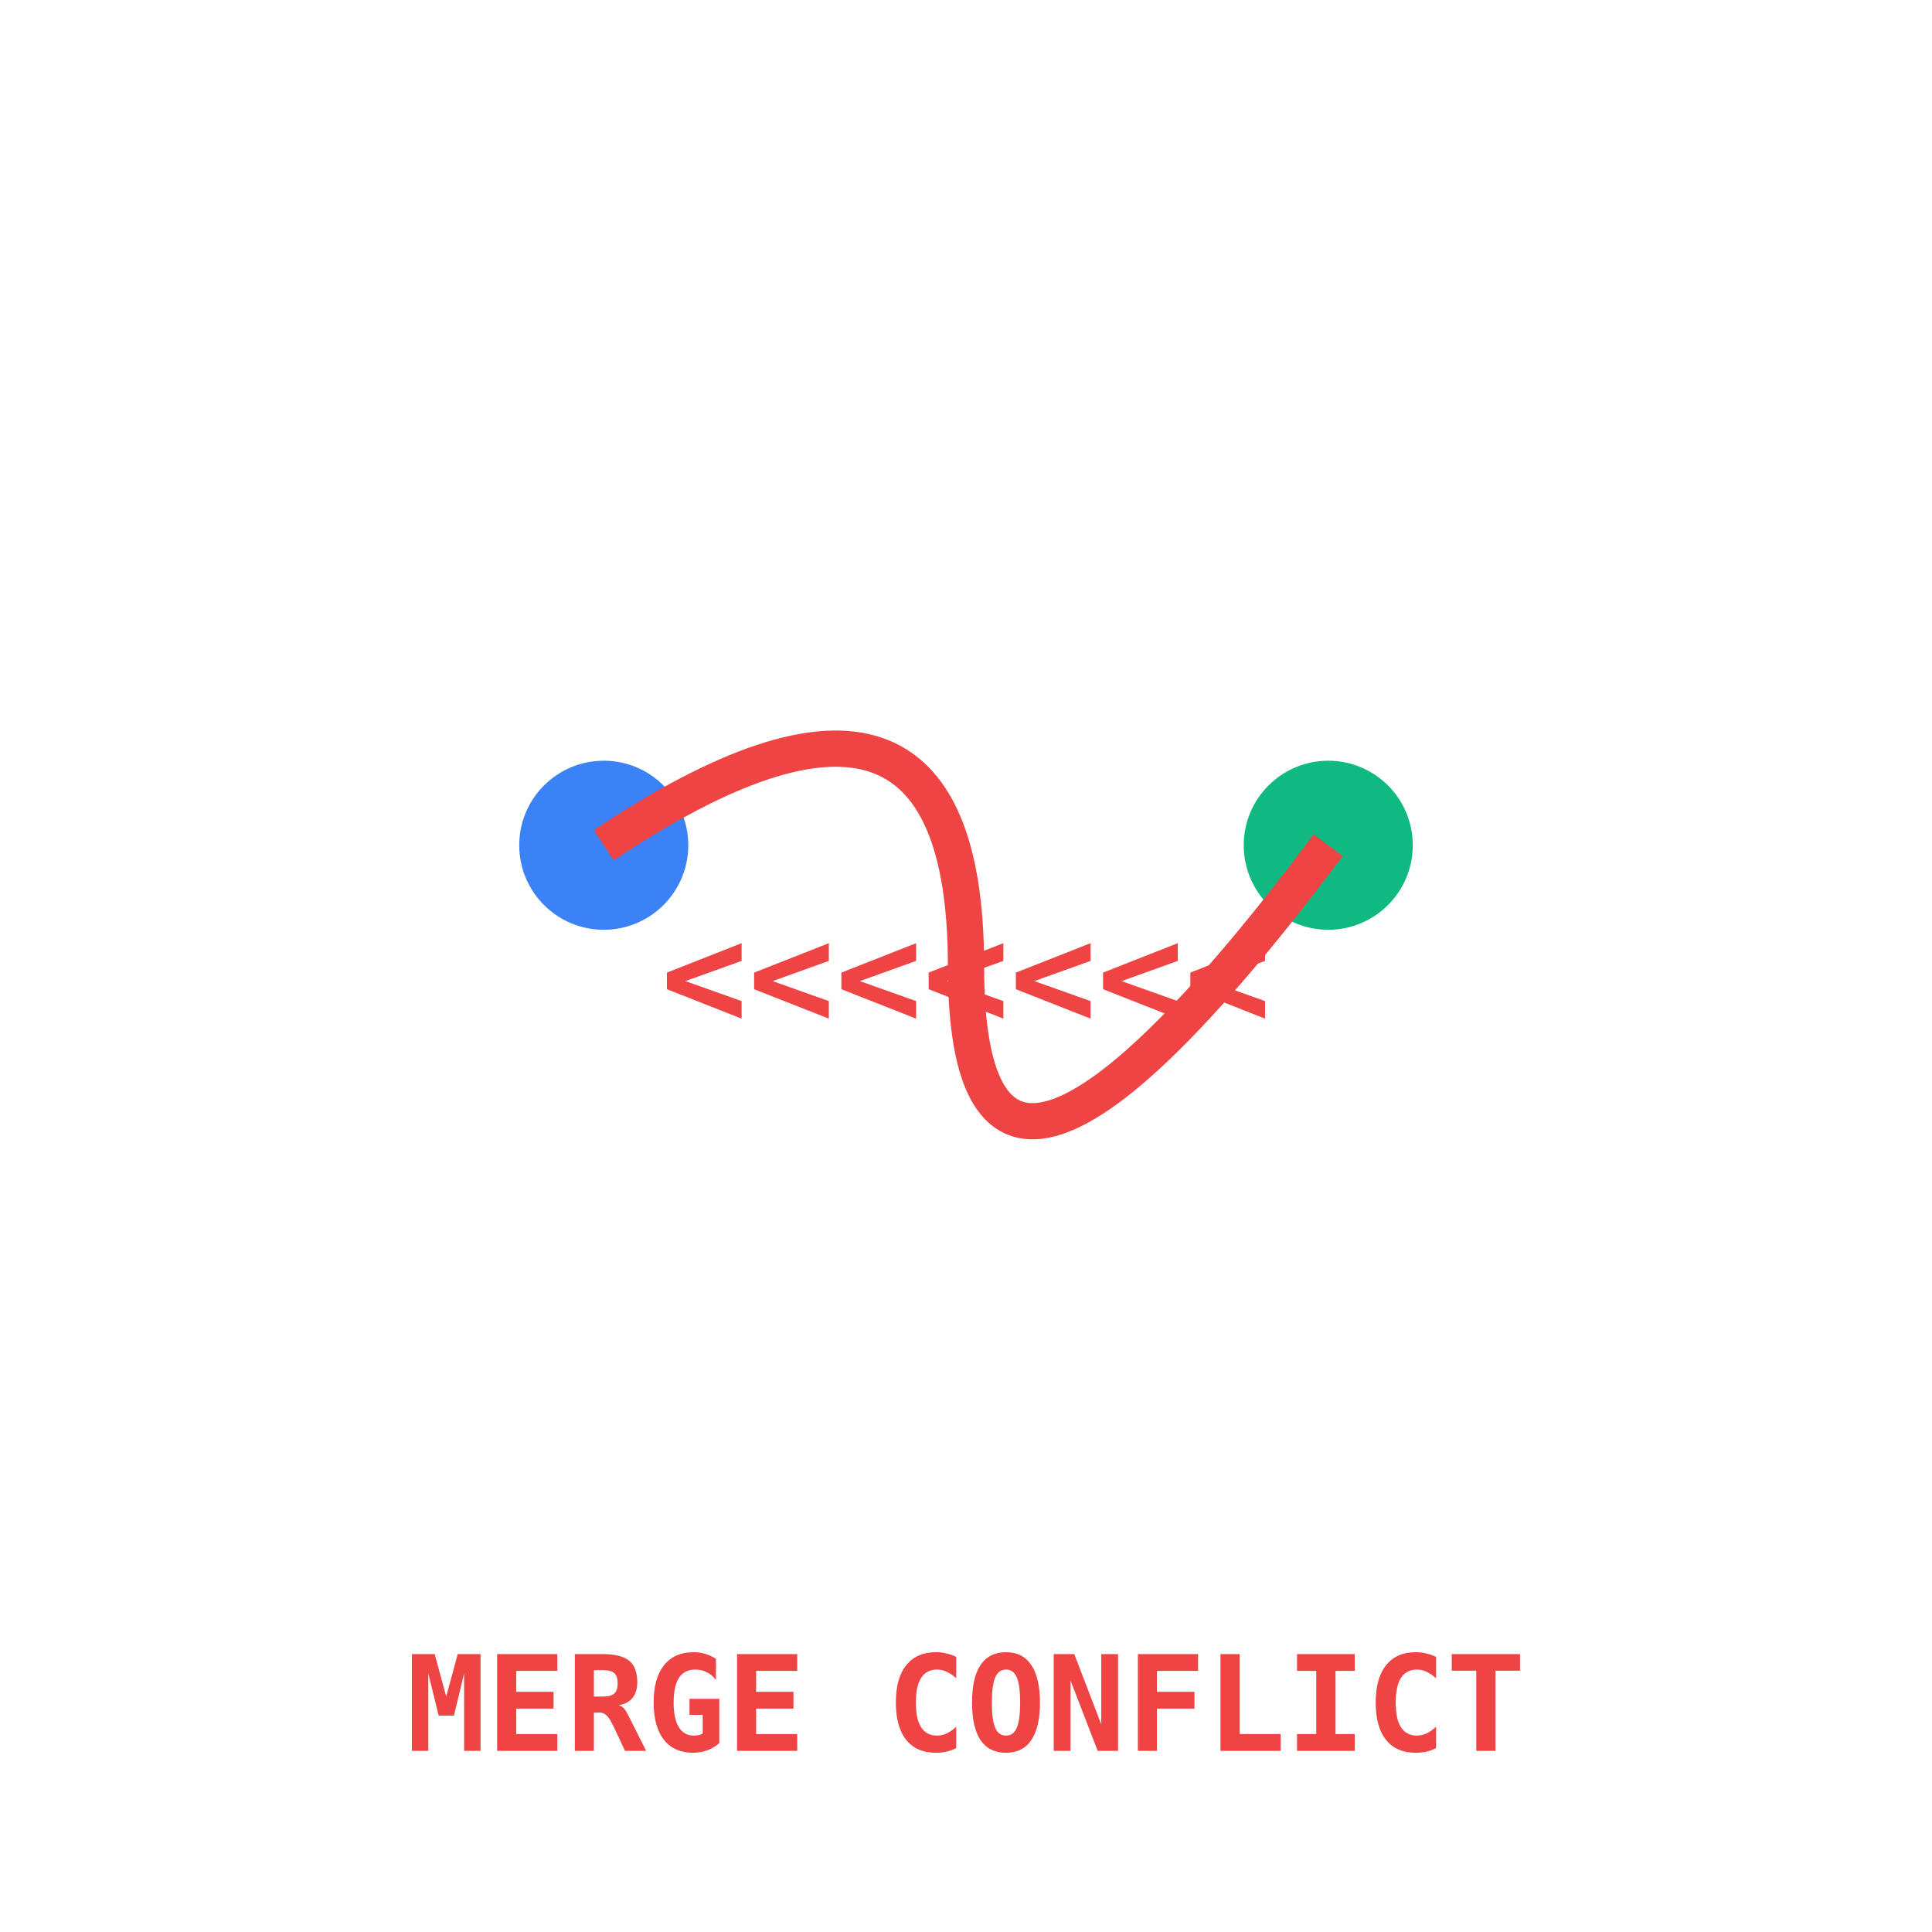
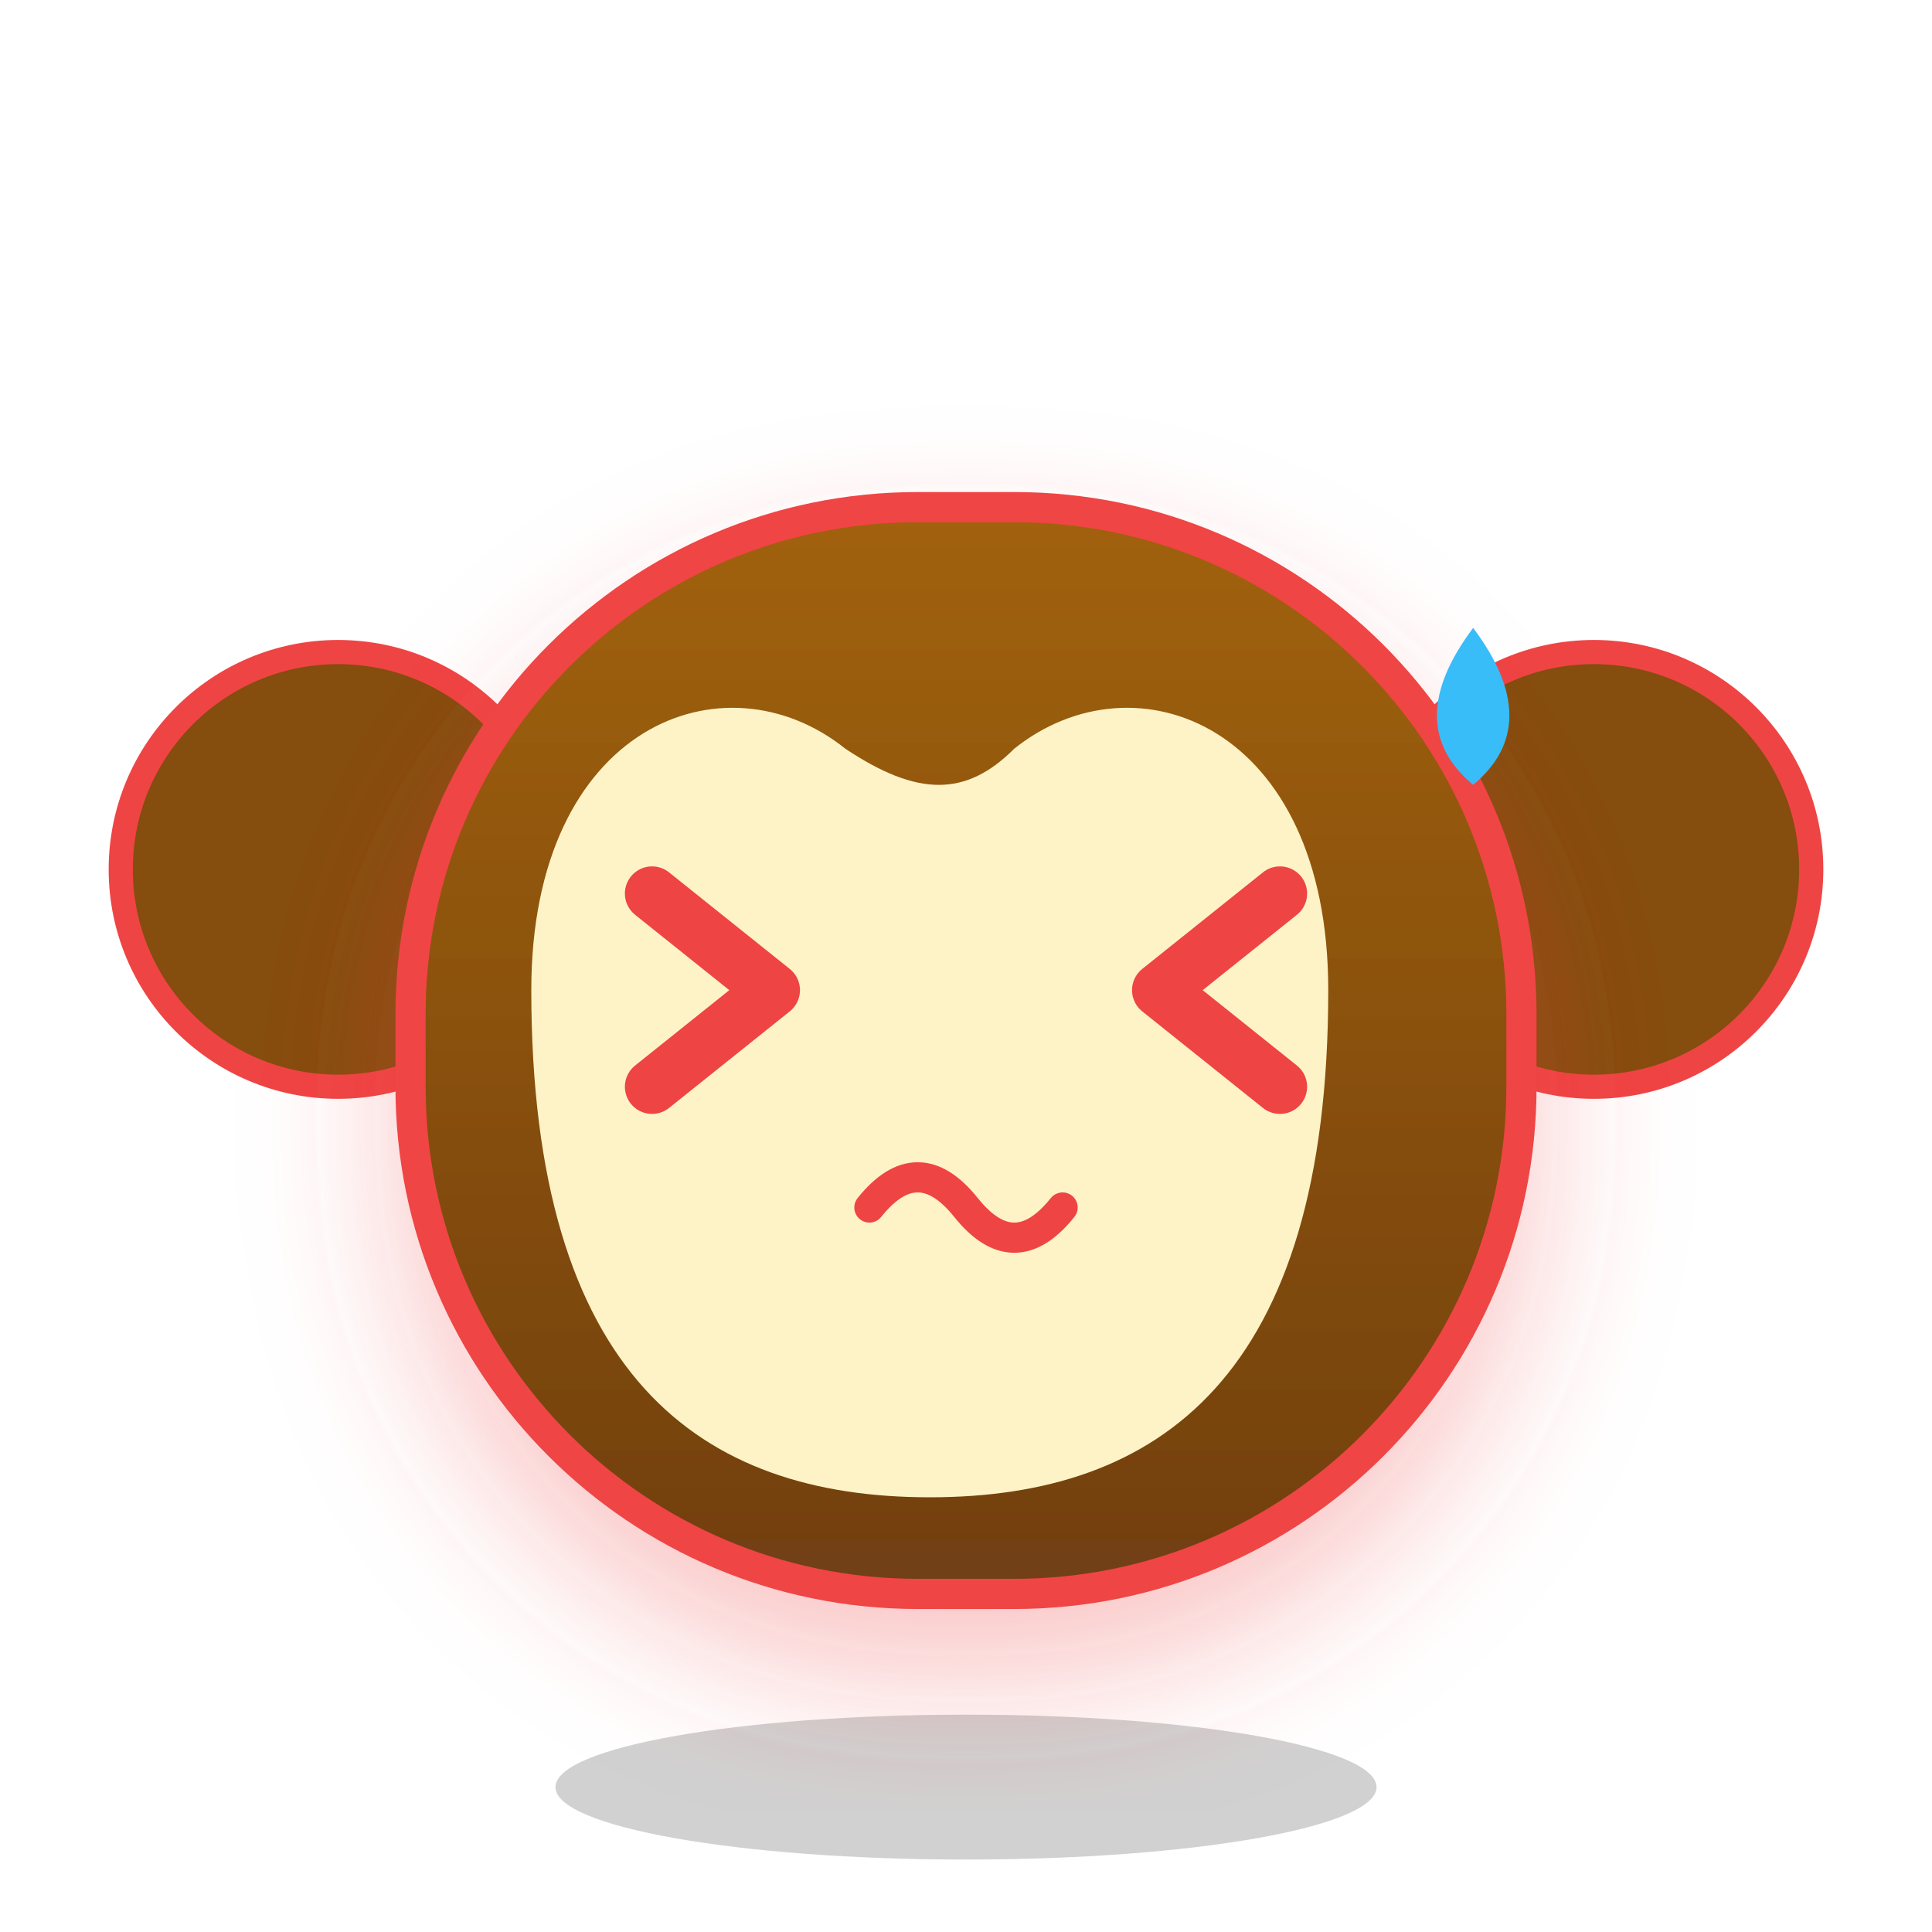
<svg xmlns="http://www.w3.org/2000/svg" viewBox="0 0 160 160" width="100%" height="100%">
-   <circle cx="50" cy="70" r="7" fill="#3b82f6" />
-   <circle cx="110" cy="70" r="7" fill="#10b981" />
-   <path d="M 50 70 Q 80 50 80 80 Q 80 110 110 70" fill="none" stroke="#ef4444" stroke-width="3" />
-   <text x="80" y="85" font-family="monospace" font-size="12" font-weight="bold" fill="#ef4444" text-anchor="middle">&lt;&lt;&lt;&lt;&lt;&lt;&lt;</text>
-   <text x="80" y="145" font-family="monospace" font-size="11" font-weight="bold" fill="#ef4444" text-anchor="middle">MERGE CONFLICT</text>
+   <defs>
+     <linearGradient id="monkey-grad" x1="0%" y1="0%" x2="0%" y2="100%">
+       <stop offset="0%" stop-color="#a16207" />
+       <stop offset="100%" stop-color="#713f12" />
+     </linearGradient>
+     <filter id="monkey-glow" x="-20%" y="-20%" width="140%" height="140%">
+       <feDropShadow dx="0" dy="6" stdDeviation="6" flood-color="#ef4444" flood-opacity="0.3" />
+     </filter>
+   </defs>
+   <style>
+     @keyframes shockMonkey {
+       0%, 100% { transform: rotate(0deg); }
+       15% { transform: rotate(-8deg); }
+       30% { transform: rotate(8deg); }
+       45% { transform: rotate(-6deg); }
+       60% { transform: rotate(5deg); }
+       75% { transform: rotate(-3deg); }
+     }
+     @keyframes sweatFall {
+       0% { transform: translateY(0); opacity: 0; }
+       50% { opacity: 1; }
+       100% { transform: translateY(18px); opacity: 0; }
+     }
+     .head-shock { animation: shockMonkey 0.75s ease-in-out infinite; transform-origin: 80px 145px; }
+     .sweat-drop { animation: sweatFall 1.2s infinite; }
+   </style>
+   <ellipse cx="80" cy="148" rx="34" ry="6" fill="#000000" opacity="0.18" />
+   <g class="head-shock">
+     <circle cx="28" cy="72" r="18" fill="#854d0e" stroke="#ef4444" stroke-width="2" />
+     <circle cx="132" cy="72" r="18" fill="#854d0e" stroke="#ef4444" stroke-width="2" />
+     <rect x="34" y="42" width="92" height="90" rx="42" fill="url(#monkey-grad)" stroke="#ef4444" stroke-width="2.5" filter="url(#monkey-glow)" />
+     <path d="M 44 82 C 44 60 60 54 70 62 C 76 66 80 66 84 62 C 94 54 110 60 110 82 C 110 114 96 124 77 124 C 58 124 44 114 44 82 Z" fill="#fef3c7" />
+     <path d="M 54 74 L 64 82 L 54 90" fill="none" stroke="#ef4444" stroke-width="4.5" stroke-linecap="round" stroke-linejoin="round" />
+     <path d="M 106 74 L 96 82 L 106 90" fill="none" stroke="#ef4444" stroke-width="4.5" stroke-linecap="round" stroke-linejoin="round" />
+     <path d="M 72 100 Q 76 95 80 100 Q 84 105 88 100" fill="none" stroke="#ef4444" stroke-width="2.5" stroke-linecap="round" />
+     <g class="sweat-drop" transform="translate(122, 60)">
+       <path d="M 0 -8 Q 6 0 0 5 Q -6 0 0 -8 Z" fill="#38bdf8" />
+     </g>
+   </g>
</svg>
